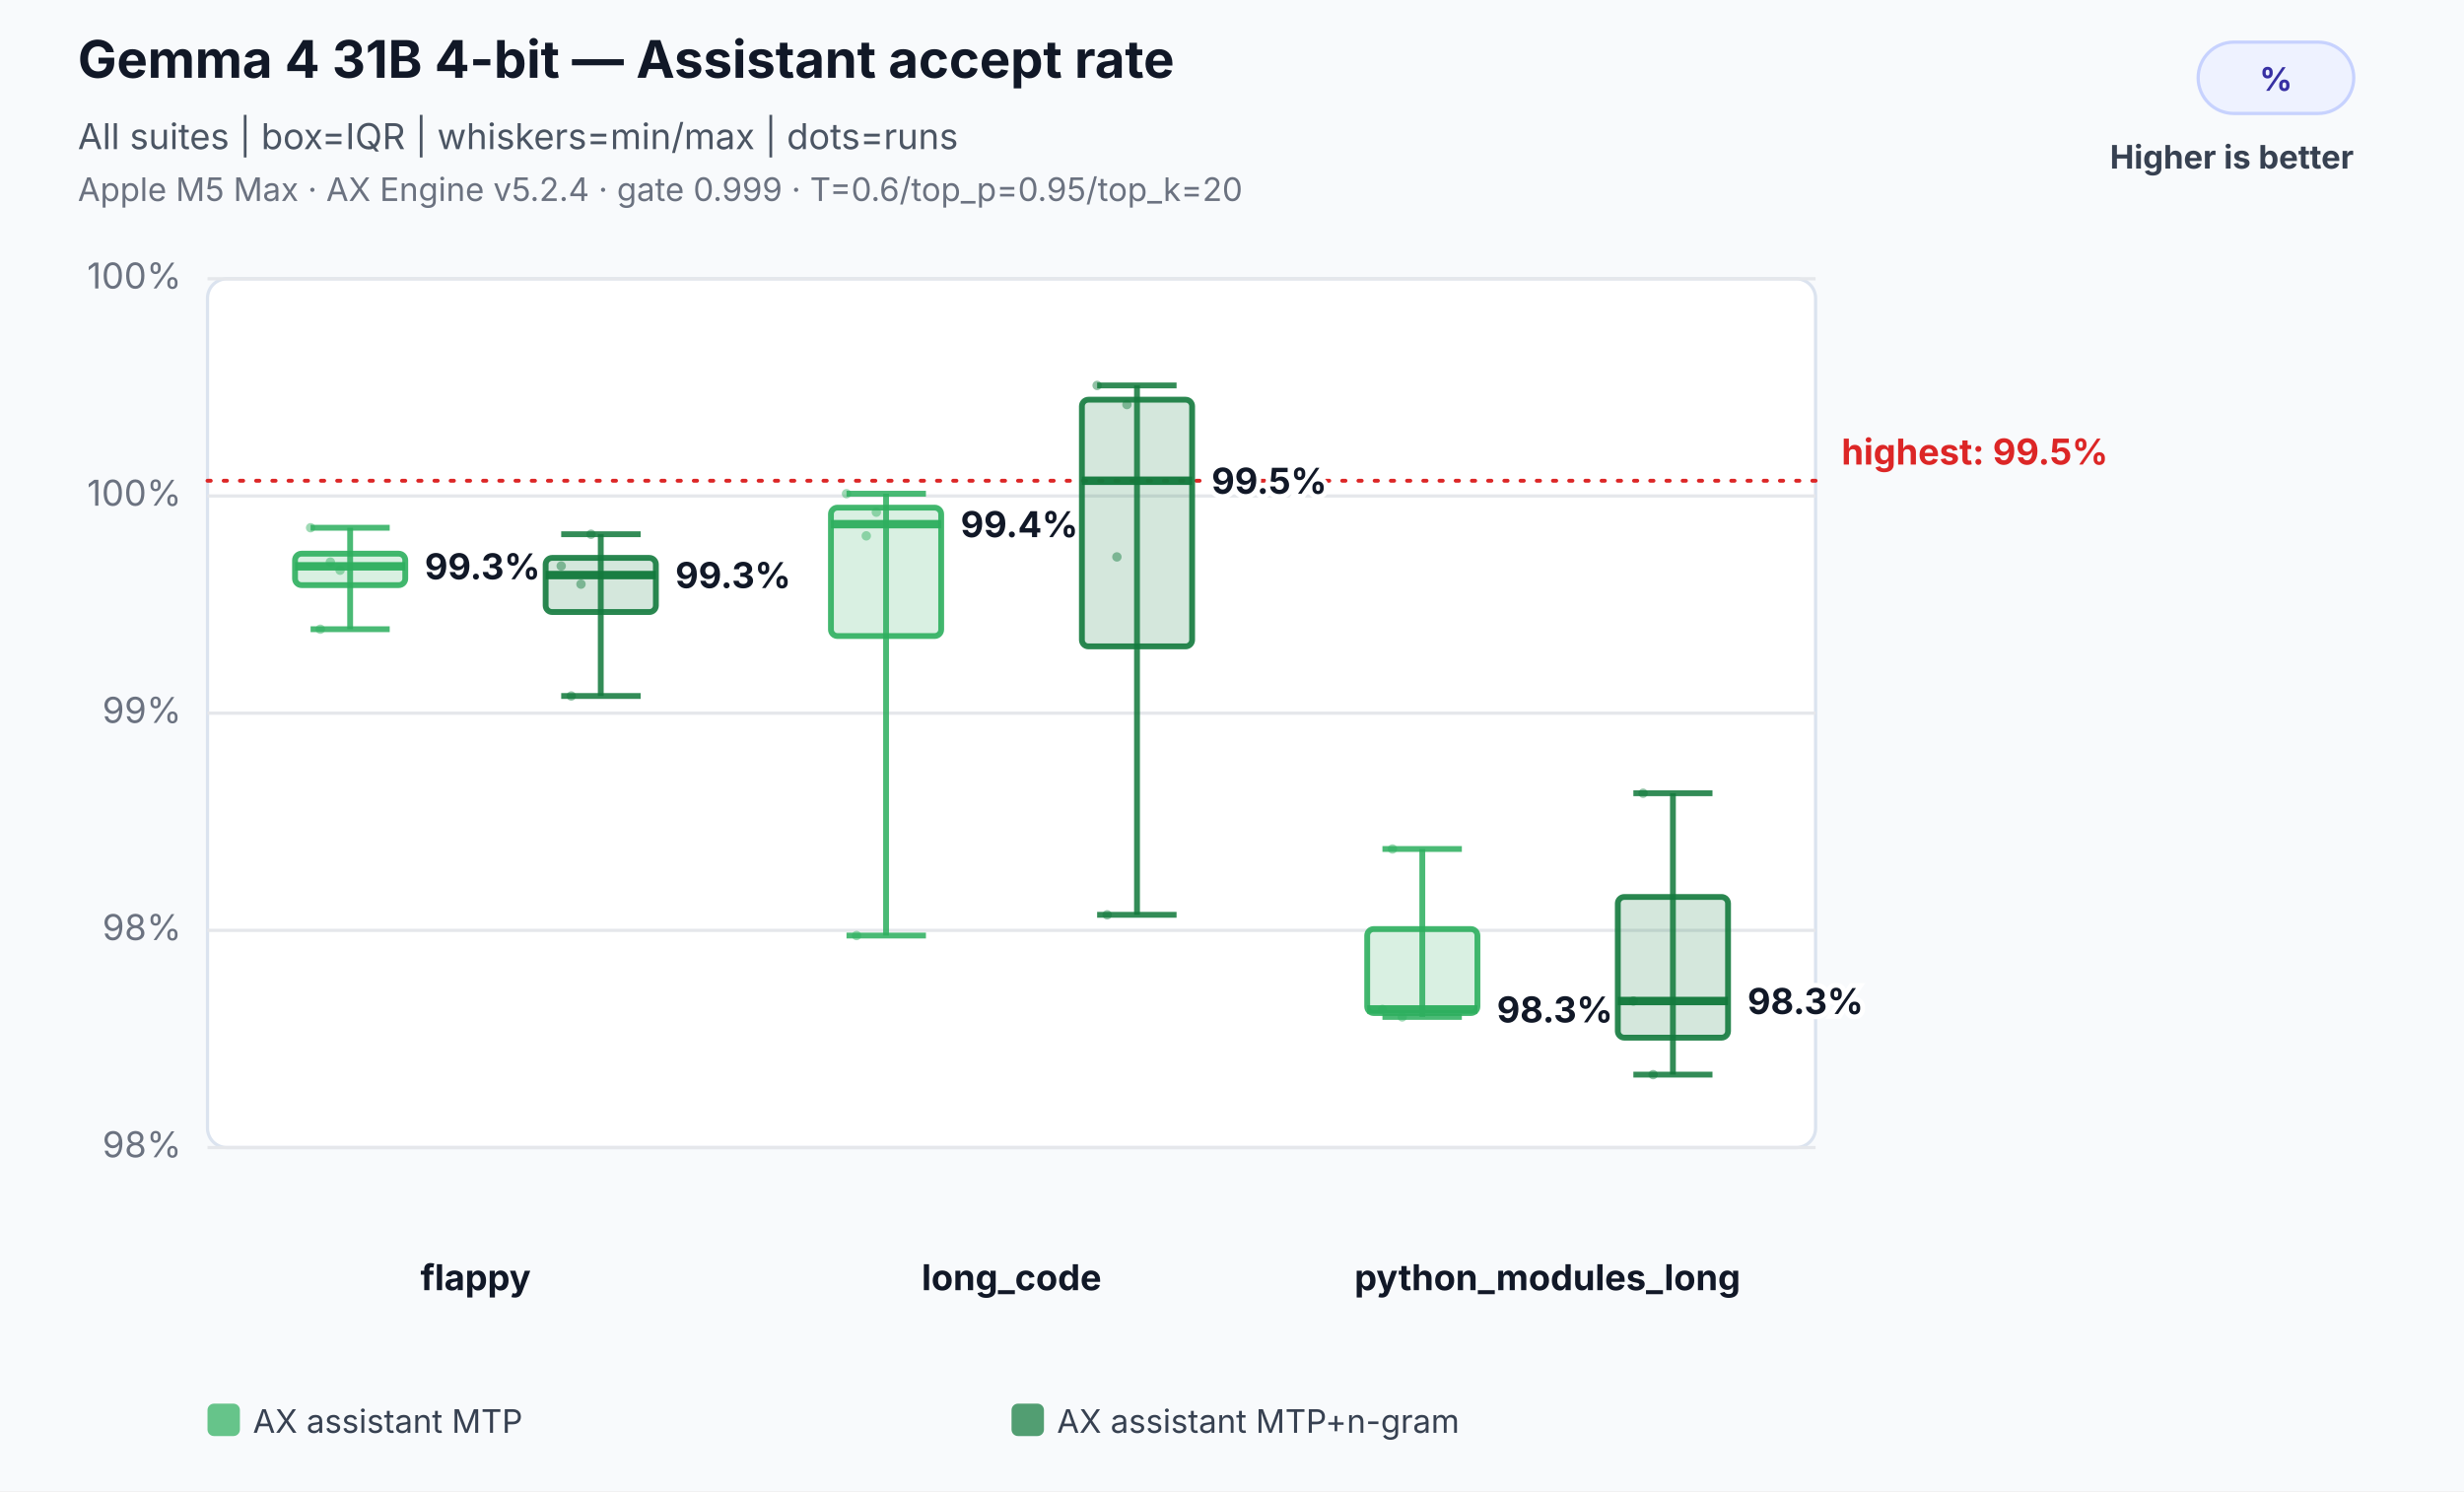
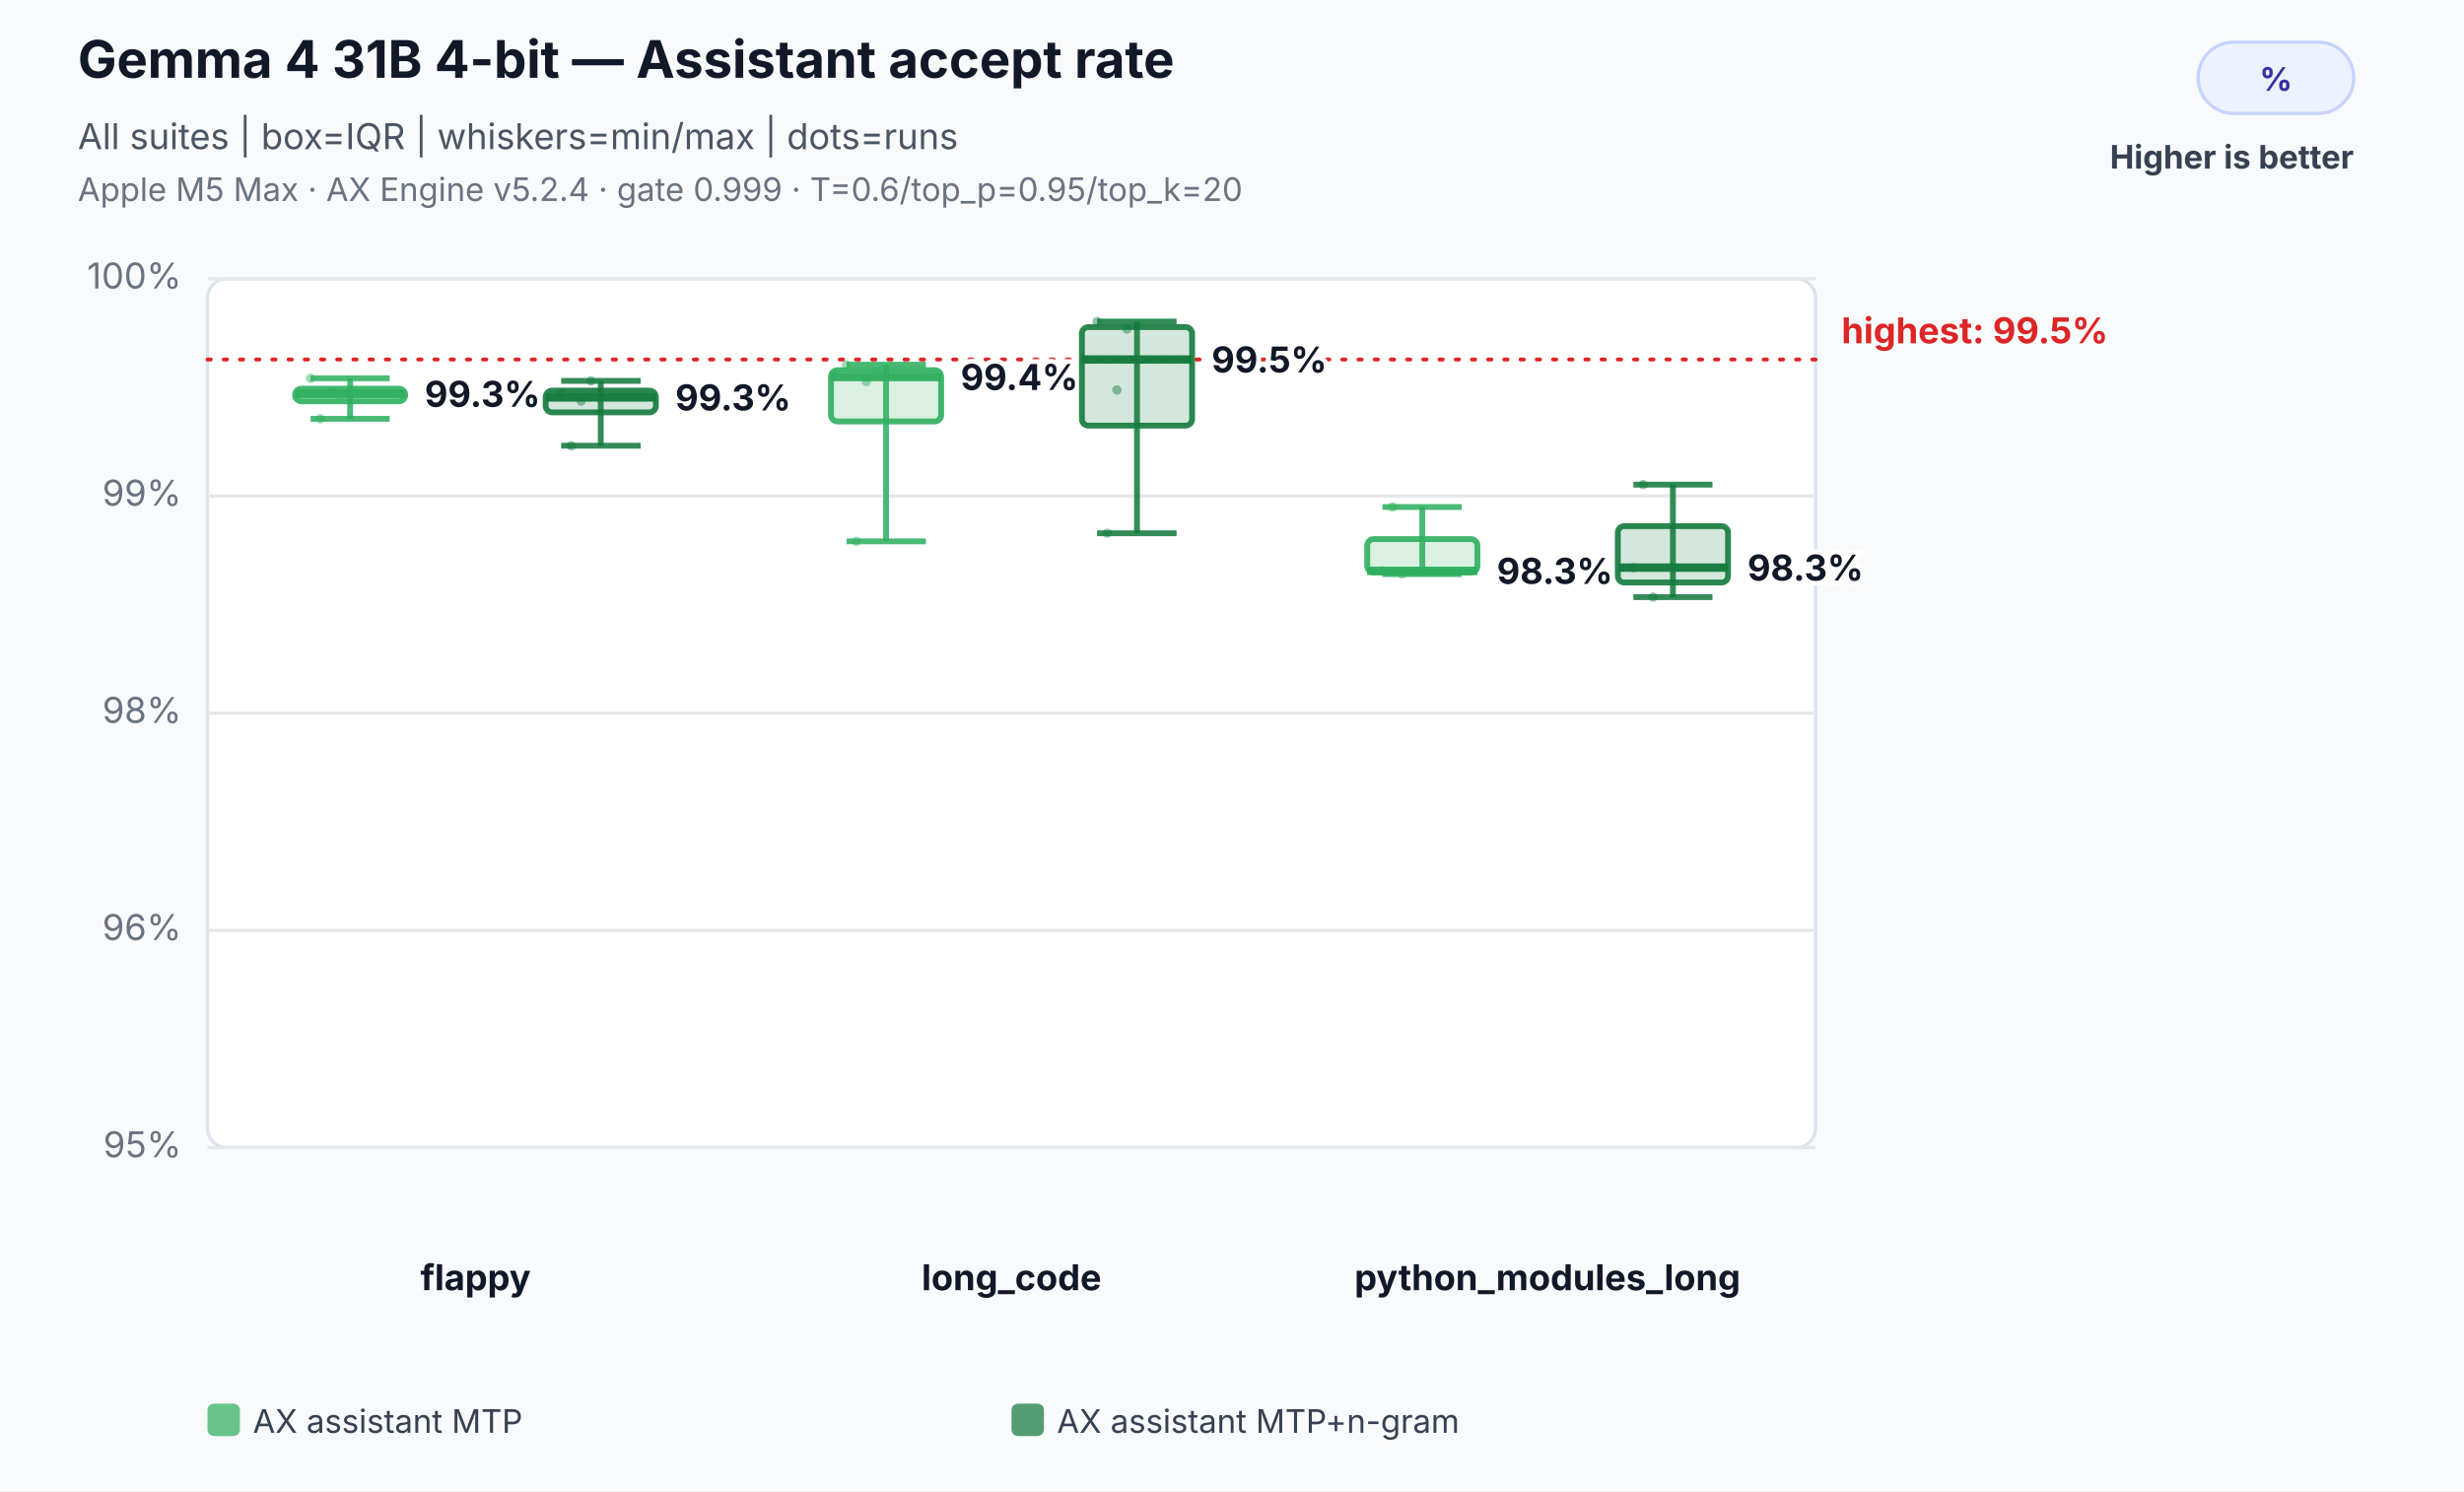
<svg xmlns="http://www.w3.org/2000/svg" width="760" height="460" viewBox="0 0 760 460" role="img" aria-labelledby="title desc">
  <rect width="100%" height="100%" fill="#f8fafc" />
  <text x="24" y="24" font-family="Inter,Segoe UI,Arial,sans-serif" font-size="16" font-weight="700" fill="#111827">Gemma 4 31B 4-bit — Assistant accept rate</text>
  <text x="24" y="46" font-family="Inter,Segoe UI,Arial,sans-serif" font-size="11" fill="#4b5563">All suites | box=IQR | whiskers=min/max | dots=runs</text>
  <text x="24" y="62" font-family="Inter,Segoe UI,Arial,sans-serif" font-size="10" fill="#6b7280">Apple M5 Max · AX Engine v5.2.4 · gate 0.999 · T=0.6/top_p=0.95/top_k=20</text>
  <rect x="678" y="13" width="48" height="22" rx="11" fill="#eef2ff" stroke="#c7d2fe" />
  <text x="702.0" y="28" text-anchor="middle" font-family="Inter,Segoe UI,Arial,sans-serif" font-size="10" font-weight="700" fill="#3730a3">%</text>
  <text x="726" y="52" text-anchor="end" font-family="Inter,Segoe UI,Arial,sans-serif" font-size="10" font-weight="700" fill="#374151">Higher is better</text>
  <rect x="64" y="86" width="496" height="268" rx="6" fill="#ffffff" stroke="#dbe3ef" />
  <line x1="64" y1="354.0" x2="560" y2="354.0" stroke="#e5e7eb" stroke-width="1" />
-   <text x="56" y="357.0" text-anchor="end" font-family="Inter,Segoe UI,Arial,sans-serif" font-size="11" fill="#6b7280">98%</text>
+   <text x="56" y="357.0" text-anchor="end" font-family="Inter,Segoe UI,Arial,sans-serif" font-size="11" fill="#6b7280">95%</text>
  <line x1="64" y1="287.0" x2="560" y2="287.0" stroke="#e5e7eb" stroke-width="1" />
-   <text x="56" y="290.0" text-anchor="end" font-family="Inter,Segoe UI,Arial,sans-serif" font-size="11" fill="#6b7280">98%</text>
+   <text x="56" y="290.0" text-anchor="end" font-family="Inter,Segoe UI,Arial,sans-serif" font-size="11" fill="#6b7280">96%</text>
  <line x1="64" y1="220.0" x2="560" y2="220.0" stroke="#e5e7eb" stroke-width="1" />
-   <text x="56" y="223.0" text-anchor="end" font-family="Inter,Segoe UI,Arial,sans-serif" font-size="11" fill="#6b7280">99%</text>
+   <text x="56" y="223.0" text-anchor="end" font-family="Inter,Segoe UI,Arial,sans-serif" font-size="11" fill="#6b7280">98%</text>
  <line x1="64" y1="153.0" x2="560" y2="153.0" stroke="#e5e7eb" stroke-width="1" />
-   <text x="56" y="156.0" text-anchor="end" font-family="Inter,Segoe UI,Arial,sans-serif" font-size="11" fill="#6b7280">100%</text>
+   <text x="56" y="156.0" text-anchor="end" font-family="Inter,Segoe UI,Arial,sans-serif" font-size="11" fill="#6b7280">99%</text>
  <line x1="64" y1="86.0" x2="560" y2="86.0" stroke="#e5e7eb" stroke-width="1" />
  <text x="56" y="89.0" text-anchor="end" font-family="Inter,Segoe UI,Arial,sans-serif" font-size="11" fill="#6b7280">100%</text>
-   <line x1="64" y1="148.3" x2="560" y2="148.3" stroke="#dc2626" stroke-width="1.2" stroke-dasharray="1 4" stroke-linecap="round" />
-   <text x="568" y="143.3" text-anchor="start" font-family="Inter,Segoe UI,Arial,sans-serif" font-size="11" font-weight="700" fill="#dc2626" data-label="highest median">highest: 99.5%</text>
+   <line x1="64" y1="110.9" x2="560" y2="110.9" stroke="#dc2626" stroke-width="1.2" stroke-dasharray="1 4" stroke-linecap="round" />
+   <text x="568" y="105.9" text-anchor="start" font-family="Inter,Segoe UI,Arial,sans-serif" font-size="11" font-weight="700" fill="#dc2626" data-label="highest median">highest: 99.5%</text>
  <text x="146.7" y="398" text-anchor="middle" font-family="Inter,Segoe UI,Arial,sans-serif" font-size="11" font-weight="700" fill="#111827">flappy</text>
-   <circle cx="95.8" cy="162.8" r="1.45" fill="#2eaf5f" fill-opacity="0.46" />
-   <circle cx="98.8" cy="194.1" r="1.45" fill="#2eaf5f" fill-opacity="0.46" />
-   <circle cx="101.9" cy="173.4" r="1.45" fill="#2eaf5f" fill-opacity="0.46" />
-   <circle cx="104.9" cy="175.9" r="1.45" fill="#2eaf5f" fill-opacity="0.46" />
-   <line x1="108.0" y1="162.8" x2="108.0" y2="194.1" stroke="#2eaf5f" stroke-opacity="0.86" stroke-width="1.8" />
-   <line x1="95.8" y1="162.8" x2="120.2" y2="162.8" stroke="#2eaf5f" stroke-opacity="0.86" stroke-width="1.8" />
-   <line x1="95.8" y1="194.1" x2="120.2" y2="194.1" stroke="#2eaf5f" stroke-opacity="0.86" stroke-width="1.8" />
-   <rect x="91.0" y="170.8" width="34.0" height="9.7" rx="2" fill="#2eaf5f" fill-opacity="0.18" stroke="#2eaf5f" stroke-opacity="0.9" stroke-width="1.8" />
-   <line x1="91.0" y1="174.7" x2="125.0" y2="174.7" stroke="#2eaf5f" stroke-opacity="0.96" stroke-width="2.6" />
-   <text x="131.0" y="178.7" text-anchor="start" font-family="Inter,Segoe UI,Arial,sans-serif" font-size="11" font-weight="700" fill="#111827" stroke="#ffffff" stroke-width="3" paint-order="stroke">99.3%</text>
-   <circle cx="173.1" cy="174.6" r="1.45" fill="#137a3d" fill-opacity="0.46" />
-   <circle cx="176.2" cy="214.7" r="1.45" fill="#137a3d" fill-opacity="0.46" />
-   <circle cx="179.2" cy="180.2" r="1.45" fill="#137a3d" fill-opacity="0.46" />
-   <circle cx="182.3" cy="164.8" r="1.45" fill="#137a3d" fill-opacity="0.46" />
-   <line x1="185.3" y1="164.8" x2="185.3" y2="214.7" stroke="#137a3d" stroke-opacity="0.86" stroke-width="1.8" />
-   <line x1="173.1" y1="164.8" x2="197.6" y2="164.8" stroke="#137a3d" stroke-opacity="0.86" stroke-width="1.8" />
-   <line x1="173.1" y1="214.7" x2="197.6" y2="214.7" stroke="#137a3d" stroke-opacity="0.86" stroke-width="1.8" />
-   <rect x="168.3" y="172.1" width="34.0" height="16.7" rx="2" fill="#137a3d" fill-opacity="0.18" stroke="#137a3d" stroke-opacity="0.9" stroke-width="1.8" />
-   <line x1="168.3" y1="177.4" x2="202.3" y2="177.4" stroke="#137a3d" stroke-opacity="0.96" stroke-width="2.6" />
-   <text x="208.3" y="181.4" text-anchor="start" font-family="Inter,Segoe UI,Arial,sans-serif" font-size="11" font-weight="700" fill="#111827" stroke="#ffffff" stroke-width="3" paint-order="stroke">99.3%</text>
+   <circle cx="95.8" cy="116.7" r="1.45" fill="#2eaf5f" fill-opacity="0.46" />
+   <circle cx="98.8" cy="129.2" r="1.45" fill="#2eaf5f" fill-opacity="0.46" />
+   <circle cx="101.9" cy="121.0" r="1.45" fill="#2eaf5f" fill-opacity="0.46" />
+   <circle cx="104.9" cy="122.0" r="1.45" fill="#2eaf5f" fill-opacity="0.46" />
+   <line x1="108.0" y1="116.7" x2="108.0" y2="129.2" stroke="#2eaf5f" stroke-opacity="0.86" stroke-width="1.8" />
+   <line x1="95.8" y1="116.7" x2="120.2" y2="116.7" stroke="#2eaf5f" stroke-opacity="0.86" stroke-width="1.8" />
+   <line x1="95.8" y1="129.2" x2="120.2" y2="129.2" stroke="#2eaf5f" stroke-opacity="0.86" stroke-width="1.8" />
+   <rect x="91.0" y="119.9" width="34.0" height="3.9" rx="2" fill="#2eaf5f" fill-opacity="0.18" stroke="#2eaf5f" stroke-opacity="0.9" stroke-width="1.8" />
+   <line x1="91.0" y1="121.5" x2="125.0" y2="121.5" stroke="#2eaf5f" stroke-opacity="0.96" stroke-width="2.6" />
+   <text x="131.0" y="125.5" text-anchor="start" font-family="Inter,Segoe UI,Arial,sans-serif" font-size="11" font-weight="700" fill="#111827" stroke="#ffffff" stroke-width="3" paint-order="stroke">99.3%</text>
+   <circle cx="173.1" cy="121.4" r="1.45" fill="#137a3d" fill-opacity="0.46" />
+   <circle cx="176.2" cy="137.5" r="1.45" fill="#137a3d" fill-opacity="0.46" />
+   <circle cx="179.2" cy="123.7" r="1.45" fill="#137a3d" fill-opacity="0.46" />
+   <circle cx="182.3" cy="117.5" r="1.45" fill="#137a3d" fill-opacity="0.46" />
+   <line x1="185.3" y1="117.5" x2="185.3" y2="137.5" stroke="#137a3d" stroke-opacity="0.86" stroke-width="1.8" />
+   <line x1="173.1" y1="117.5" x2="197.6" y2="117.5" stroke="#137a3d" stroke-opacity="0.86" stroke-width="1.8" />
+   <line x1="173.1" y1="137.5" x2="197.6" y2="137.5" stroke="#137a3d" stroke-opacity="0.86" stroke-width="1.8" />
+   <rect x="168.3" y="120.5" width="34.0" height="6.7" rx="2" fill="#137a3d" fill-opacity="0.18" stroke="#137a3d" stroke-opacity="0.9" stroke-width="1.8" />
+   <line x1="168.3" y1="122.6" x2="202.3" y2="122.6" stroke="#137a3d" stroke-opacity="0.96" stroke-width="2.6" />
+   <text x="208.3" y="126.6" text-anchor="start" font-family="Inter,Segoe UI,Arial,sans-serif" font-size="11" font-weight="700" fill="#111827" stroke="#ffffff" stroke-width="3" paint-order="stroke">99.3%</text>
  <text x="312.0" y="398" text-anchor="middle" font-family="Inter,Segoe UI,Arial,sans-serif" font-size="11" font-weight="700" fill="#111827">long_code</text>
-   <circle cx="261.1" cy="152.3" r="1.45" fill="#2eaf5f" fill-opacity="0.46" />
-   <circle cx="264.2" cy="288.6" r="1.45" fill="#2eaf5f" fill-opacity="0.46" />
-   <circle cx="267.2" cy="165.3" r="1.45" fill="#2eaf5f" fill-opacity="0.46" />
-   <circle cx="270.3" cy="158.0" r="1.45" fill="#2eaf5f" fill-opacity="0.46" />
-   <line x1="273.3" y1="152.3" x2="273.3" y2="288.6" stroke="#2eaf5f" stroke-opacity="0.86" stroke-width="1.8" />
-   <line x1="261.1" y1="152.3" x2="285.6" y2="152.3" stroke="#2eaf5f" stroke-opacity="0.86" stroke-width="1.8" />
-   <line x1="261.1" y1="288.6" x2="285.6" y2="288.6" stroke="#2eaf5f" stroke-opacity="0.86" stroke-width="1.8" />
-   <rect x="256.3" y="156.6" width="34.0" height="39.6" rx="2" fill="#2eaf5f" fill-opacity="0.18" stroke="#2eaf5f" stroke-opacity="0.9" stroke-width="1.8" />
-   <line x1="256.3" y1="161.7" x2="290.3" y2="161.7" stroke="#2eaf5f" stroke-opacity="0.96" stroke-width="2.6" />
-   <text x="296.3" y="165.7" text-anchor="start" font-family="Inter,Segoe UI,Arial,sans-serif" font-size="11" font-weight="700" fill="#111827" stroke="#ffffff" stroke-width="3" paint-order="stroke">99.4%</text>
-   <circle cx="338.4" cy="118.9" r="1.45" fill="#137a3d" fill-opacity="0.46" />
-   <circle cx="341.5" cy="282.2" r="1.45" fill="#137a3d" fill-opacity="0.46" />
-   <circle cx="344.5" cy="171.8" r="1.45" fill="#137a3d" fill-opacity="0.46" />
-   <circle cx="347.6" cy="124.8" r="1.45" fill="#137a3d" fill-opacity="0.46" />
-   <line x1="350.7" y1="118.9" x2="350.7" y2="282.2" stroke="#137a3d" stroke-opacity="0.86" stroke-width="1.8" />
-   <line x1="338.4" y1="118.9" x2="362.9" y2="118.9" stroke="#137a3d" stroke-opacity="0.86" stroke-width="1.8" />
-   <line x1="338.4" y1="282.2" x2="362.9" y2="282.2" stroke="#137a3d" stroke-opacity="0.86" stroke-width="1.8" />
-   <rect x="333.7" y="123.3" width="34.0" height="76.1" rx="2" fill="#137a3d" fill-opacity="0.18" stroke="#137a3d" stroke-opacity="0.9" stroke-width="1.8" />
-   <line x1="333.7" y1="148.3" x2="367.7" y2="148.3" stroke="#137a3d" stroke-opacity="0.96" stroke-width="2.6" />
-   <text x="373.7" y="152.3" text-anchor="start" font-family="Inter,Segoe UI,Arial,sans-serif" font-size="11" font-weight="700" fill="#111827" stroke="#ffffff" stroke-width="3" paint-order="stroke">99.5%</text>
+   <circle cx="261.1" cy="112.5" r="1.45" fill="#2eaf5f" fill-opacity="0.46" />
+   <circle cx="264.2" cy="167.0" r="1.45" fill="#2eaf5f" fill-opacity="0.46" />
+   <circle cx="267.2" cy="117.7" r="1.45" fill="#2eaf5f" fill-opacity="0.46" />
+   <circle cx="270.3" cy="114.8" r="1.45" fill="#2eaf5f" fill-opacity="0.46" />
+   <line x1="273.3" y1="112.5" x2="273.3" y2="167.0" stroke="#2eaf5f" stroke-opacity="0.86" stroke-width="1.8" />
+   <line x1="261.1" y1="112.5" x2="285.6" y2="112.5" stroke="#2eaf5f" stroke-opacity="0.86" stroke-width="1.8" />
+   <line x1="261.1" y1="167.0" x2="285.6" y2="167.0" stroke="#2eaf5f" stroke-opacity="0.86" stroke-width="1.8" />
+   <rect x="256.3" y="114.2" width="34.0" height="15.8" rx="2" fill="#2eaf5f" fill-opacity="0.18" stroke="#2eaf5f" stroke-opacity="0.9" stroke-width="1.8" />
+   <line x1="256.3" y1="116.3" x2="290.3" y2="116.3" stroke="#2eaf5f" stroke-opacity="0.96" stroke-width="2.6" />
+   <text x="296.3" y="120.3" text-anchor="start" font-family="Inter,Segoe UI,Arial,sans-serif" font-size="11" font-weight="700" fill="#111827" stroke="#ffffff" stroke-width="3" paint-order="stroke">99.4%</text>
+   <circle cx="338.4" cy="99.2" r="1.45" fill="#137a3d" fill-opacity="0.46" />
+   <circle cx="341.5" cy="164.5" r="1.45" fill="#137a3d" fill-opacity="0.46" />
+   <circle cx="344.5" cy="120.3" r="1.45" fill="#137a3d" fill-opacity="0.46" />
+   <circle cx="347.6" cy="101.5" r="1.45" fill="#137a3d" fill-opacity="0.46" />
+   <line x1="350.7" y1="99.2" x2="350.7" y2="164.5" stroke="#137a3d" stroke-opacity="0.86" stroke-width="1.8" />
+   <line x1="338.4" y1="99.2" x2="362.9" y2="99.2" stroke="#137a3d" stroke-opacity="0.86" stroke-width="1.8" />
+   <line x1="338.4" y1="164.5" x2="362.9" y2="164.5" stroke="#137a3d" stroke-opacity="0.86" stroke-width="1.8" />
+   <rect x="333.7" y="100.9" width="34.0" height="30.4" rx="2" fill="#137a3d" fill-opacity="0.18" stroke="#137a3d" stroke-opacity="0.9" stroke-width="1.8" />
+   <line x1="333.7" y1="110.9" x2="367.7" y2="110.9" stroke="#137a3d" stroke-opacity="0.96" stroke-width="2.6" />
+   <text x="373.7" y="114.9" text-anchor="start" font-family="Inter,Segoe UI,Arial,sans-serif" font-size="11" font-weight="700" fill="#111827" stroke="#ffffff" stroke-width="3" paint-order="stroke">99.5%</text>
  <text x="477.3" y="398" text-anchor="middle" font-family="Inter,Segoe UI,Arial,sans-serif" font-size="11" font-weight="700" fill="#111827">python_modules_long</text>
-   <circle cx="426.4" cy="311.4" r="1.45" fill="#2eaf5f" fill-opacity="0.46" />
-   <circle cx="429.5" cy="261.9" r="1.45" fill="#2eaf5f" fill-opacity="0.46" />
-   <circle cx="432.5" cy="313.7" r="1.45" fill="#2eaf5f" fill-opacity="0.46" />
-   <line x1="438.7" y1="261.9" x2="438.7" y2="313.7" stroke="#2eaf5f" stroke-opacity="0.86" stroke-width="1.8" />
-   <line x1="426.4" y1="261.9" x2="450.9" y2="261.9" stroke="#2eaf5f" stroke-opacity="0.86" stroke-width="1.8" />
-   <line x1="426.4" y1="313.7" x2="450.9" y2="313.7" stroke="#2eaf5f" stroke-opacity="0.86" stroke-width="1.8" />
-   <rect x="421.7" y="286.6" width="34.0" height="25.9" rx="2" fill="#2eaf5f" fill-opacity="0.18" stroke="#2eaf5f" stroke-opacity="0.9" stroke-width="1.8" />
-   <line x1="421.7" y1="311.4" x2="455.7" y2="311.4" stroke="#2eaf5f" stroke-opacity="0.96" stroke-width="2.6" />
-   <text x="461.7" y="315.4" text-anchor="start" font-family="Inter,Segoe UI,Arial,sans-serif" font-size="11" font-weight="700" fill="#111827" stroke="#ffffff" stroke-width="3" paint-order="stroke">98.3%</text>
-   <circle cx="503.8" cy="308.8" r="1.45" fill="#137a3d" fill-opacity="0.46" />
-   <circle cx="506.8" cy="244.7" r="1.45" fill="#137a3d" fill-opacity="0.46" />
-   <circle cx="509.9" cy="331.5" r="1.45" fill="#137a3d" fill-opacity="0.46" />
-   <line x1="516.0" y1="244.7" x2="516.0" y2="331.5" stroke="#137a3d" stroke-opacity="0.86" stroke-width="1.8" />
-   <line x1="503.8" y1="244.7" x2="528.2" y2="244.7" stroke="#137a3d" stroke-opacity="0.86" stroke-width="1.8" />
-   <line x1="503.8" y1="331.5" x2="528.2" y2="331.5" stroke="#137a3d" stroke-opacity="0.86" stroke-width="1.8" />
-   <rect x="499.0" y="276.7" width="34.0" height="43.4" rx="2" fill="#137a3d" fill-opacity="0.18" stroke="#137a3d" stroke-opacity="0.9" stroke-width="1.8" />
-   <line x1="499.0" y1="308.8" x2="533.0" y2="308.8" stroke="#137a3d" stroke-opacity="0.96" stroke-width="2.6" />
-   <text x="539.0" y="312.8" text-anchor="start" font-family="Inter,Segoe UI,Arial,sans-serif" font-size="11" font-weight="700" fill="#111827" stroke="#ffffff" stroke-width="3" paint-order="stroke">98.3%</text>
+   <circle cx="426.4" cy="176.1" r="1.45" fill="#2eaf5f" fill-opacity="0.46" />
+   <circle cx="429.5" cy="156.4" r="1.45" fill="#2eaf5f" fill-opacity="0.46" />
+   <circle cx="432.5" cy="177.1" r="1.45" fill="#2eaf5f" fill-opacity="0.46" />
+   <line x1="438.7" y1="156.4" x2="438.7" y2="177.1" stroke="#2eaf5f" stroke-opacity="0.86" stroke-width="1.8" />
+   <line x1="426.4" y1="156.4" x2="450.9" y2="156.4" stroke="#2eaf5f" stroke-opacity="0.86" stroke-width="1.8" />
+   <line x1="426.4" y1="177.1" x2="450.9" y2="177.1" stroke="#2eaf5f" stroke-opacity="0.86" stroke-width="1.8" />
+   <rect x="421.7" y="166.3" width="34.0" height="10.3" rx="2" fill="#2eaf5f" fill-opacity="0.18" stroke="#2eaf5f" stroke-opacity="0.9" stroke-width="1.8" />
+   <line x1="421.7" y1="176.1" x2="455.7" y2="176.1" stroke="#2eaf5f" stroke-opacity="0.96" stroke-width="2.6" />
+   <text x="461.7" y="180.1" text-anchor="start" font-family="Inter,Segoe UI,Arial,sans-serif" font-size="11" font-weight="700" fill="#111827" stroke="#ffffff" stroke-width="3" paint-order="stroke">98.3%</text>
+   <circle cx="503.8" cy="175.1" r="1.45" fill="#137a3d" fill-opacity="0.46" />
+   <circle cx="506.8" cy="149.5" r="1.45" fill="#137a3d" fill-opacity="0.46" />
+   <circle cx="509.9" cy="184.2" r="1.45" fill="#137a3d" fill-opacity="0.46" />
+   <line x1="516.0" y1="149.5" x2="516.0" y2="184.2" stroke="#137a3d" stroke-opacity="0.86" stroke-width="1.8" />
+   <line x1="503.8" y1="149.5" x2="528.2" y2="149.5" stroke="#137a3d" stroke-opacity="0.86" stroke-width="1.8" />
+   <line x1="503.8" y1="184.2" x2="528.2" y2="184.2" stroke="#137a3d" stroke-opacity="0.86" stroke-width="1.8" />
+   <rect x="499.0" y="162.3" width="34.0" height="17.4" rx="2" fill="#137a3d" fill-opacity="0.18" stroke="#137a3d" stroke-opacity="0.9" stroke-width="1.8" />
+   <line x1="499.0" y1="175.1" x2="533.0" y2="175.1" stroke="#137a3d" stroke-opacity="0.96" stroke-width="2.6" />
+   <text x="539.0" y="179.1" text-anchor="start" font-family="Inter,Segoe UI,Arial,sans-serif" font-size="11" font-weight="700" fill="#111827" stroke="#ffffff" stroke-width="3" paint-order="stroke">98.3%</text>
  <rect x="64.0" y="433" width="10" height="10" rx="2" fill="#2eaf5f" fill-opacity="0.72" />
  <text x="78.0" y="442" font-family="Inter,Segoe UI,Arial,sans-serif" font-size="10" fill="#374151">AX assistant MTP</text>
  <rect x="312.0" y="433" width="10" height="10" rx="2" fill="#137a3d" fill-opacity="0.72" />
  <text x="326.0" y="442" font-family="Inter,Segoe UI,Arial,sans-serif" font-size="10" fill="#374151">AX assistant MTP+n-gram</text>
</svg>
